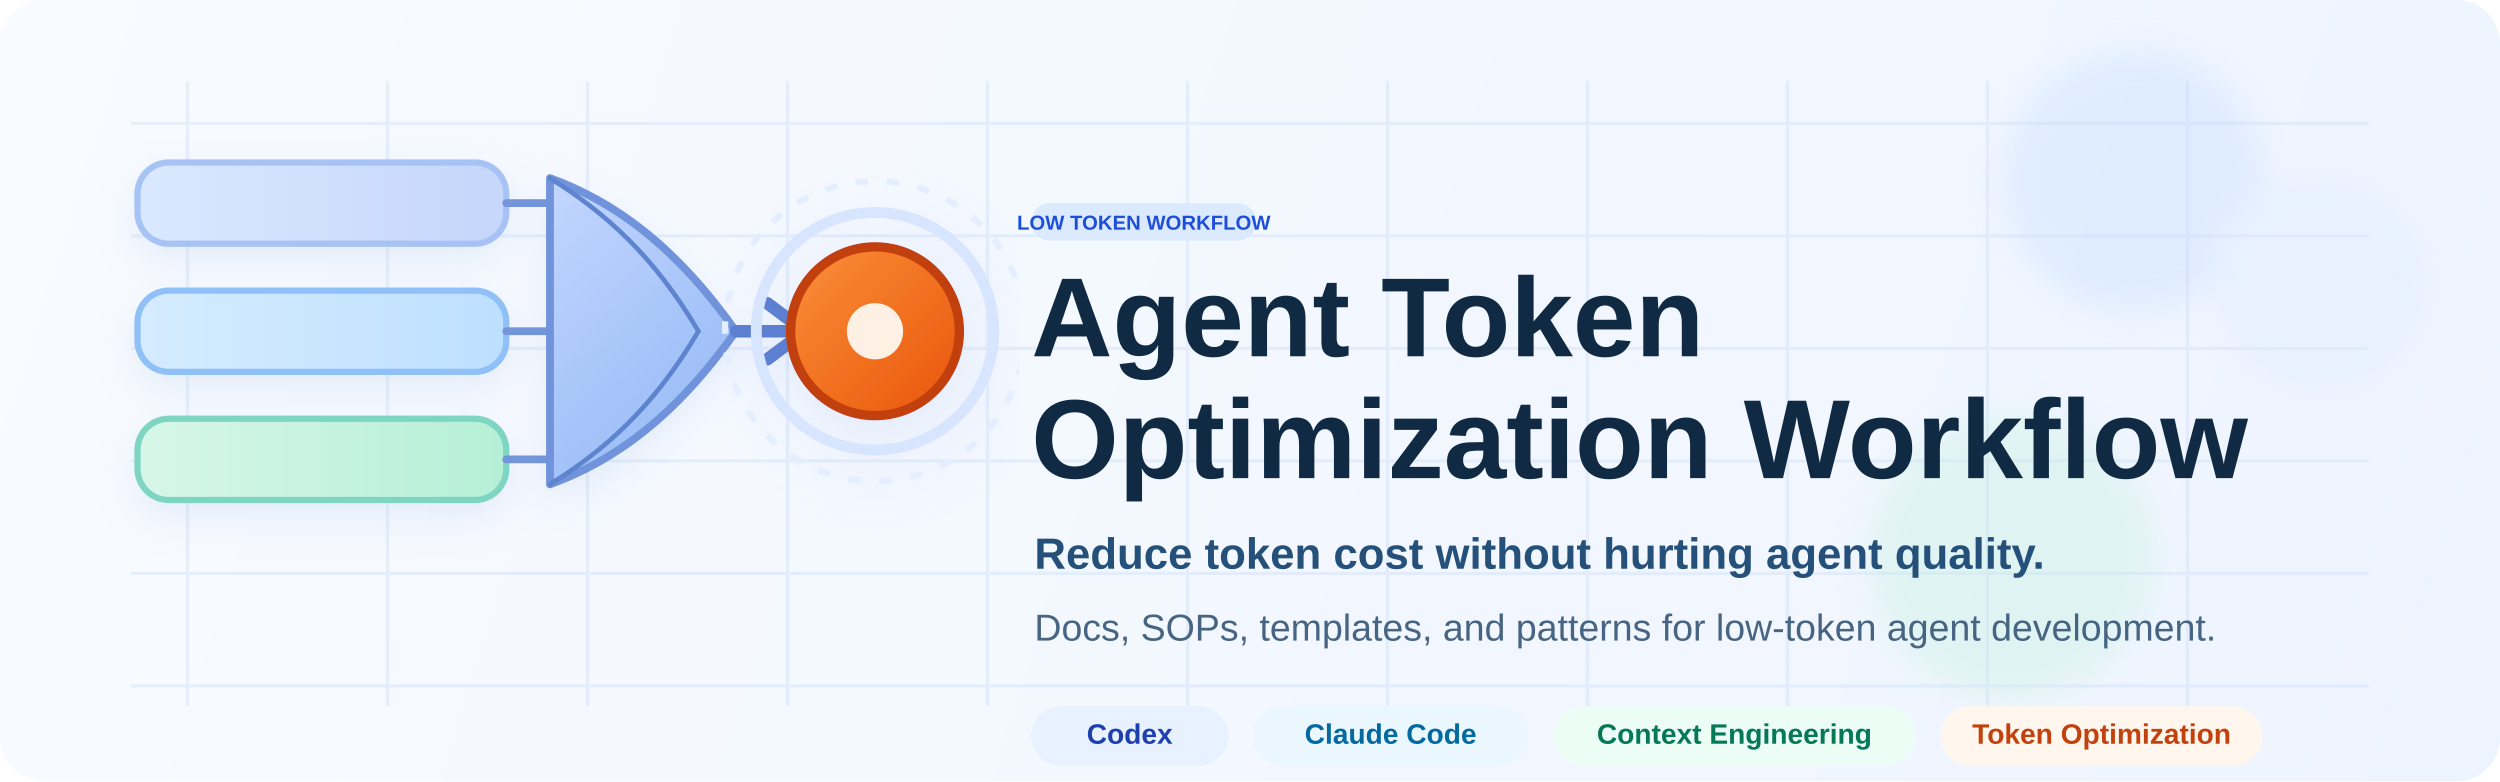
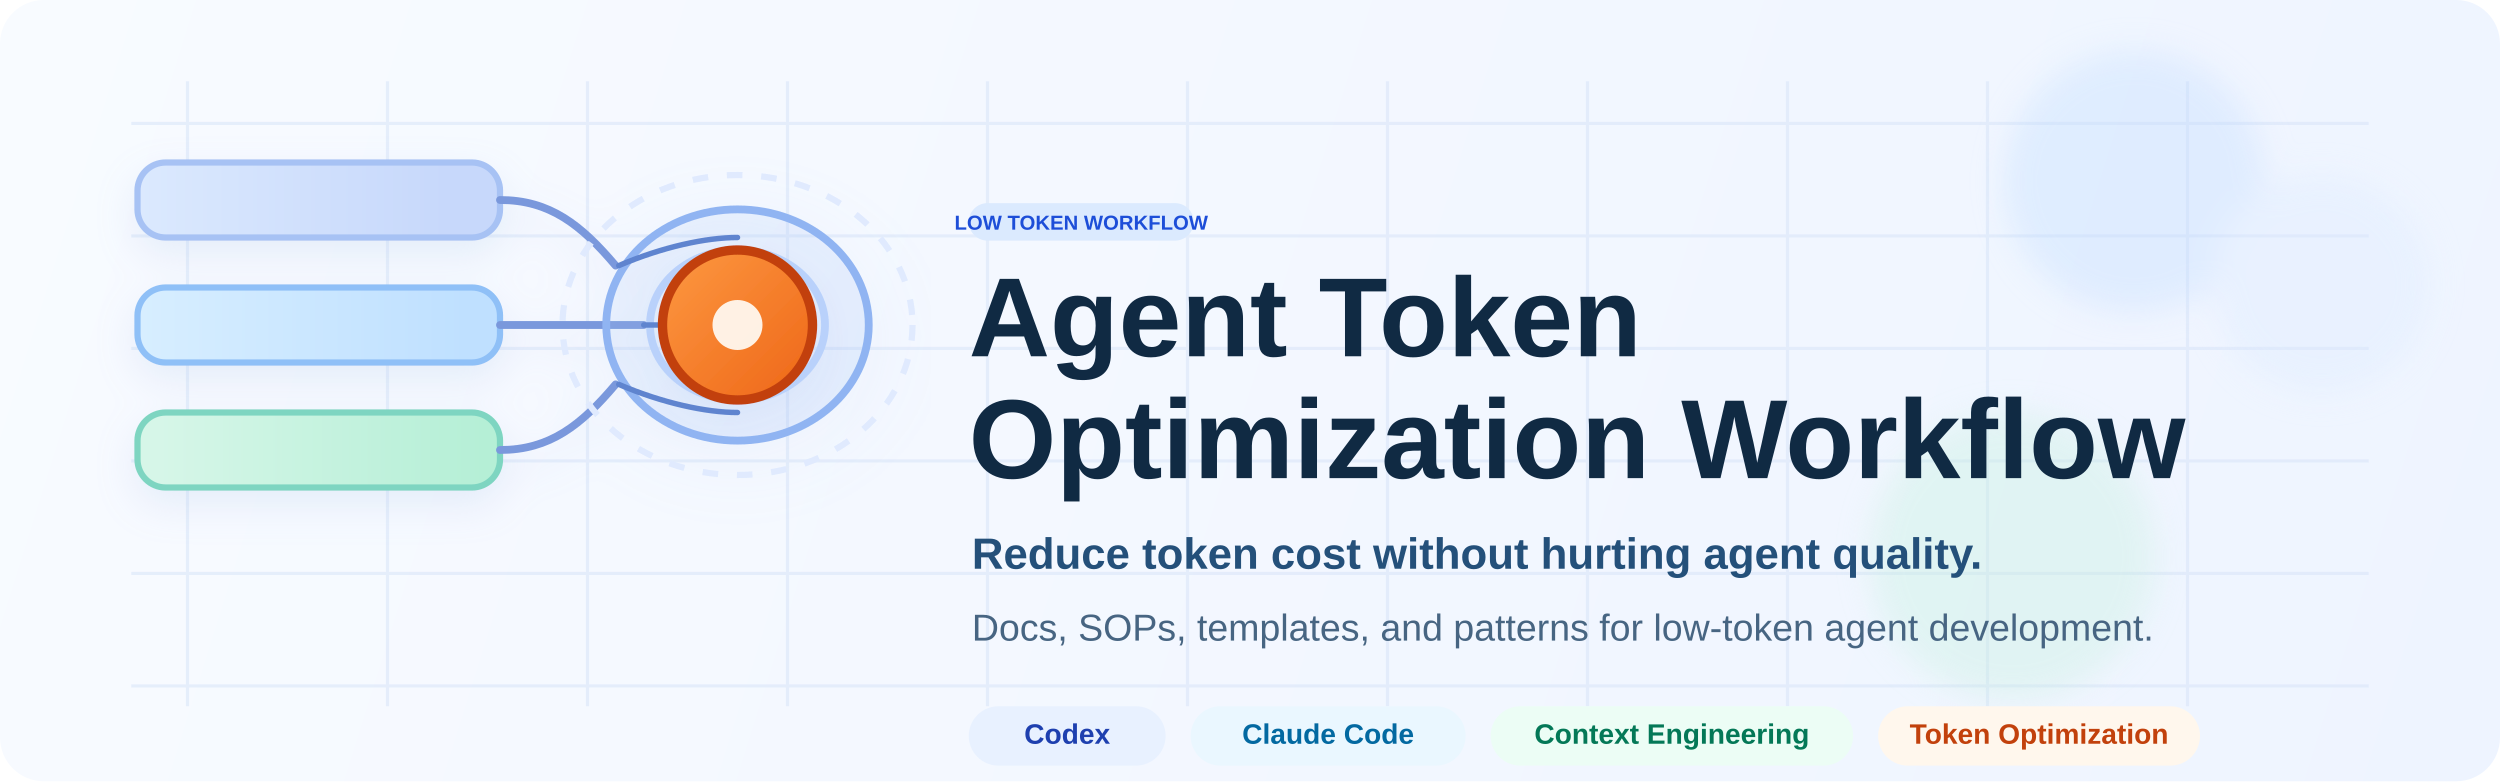
<svg xmlns="http://www.w3.org/2000/svg" width="1600" height="500" viewBox="0 0 1600 500" fill="none" role="img" aria-labelledby="title desc">
  <defs>
    <linearGradient id="bg" x1="0" y1="0" x2="1600" y2="500" gradientUnits="userSpaceOnUse">
      <stop stop-color="#F8FBFF" />
      <stop offset="1" stop-color="#EEF4FF" />
    </linearGradient>
-     <linearGradient id="flowA" x1="72" y1="128" x2="302" y2="128" gradientUnits="userSpaceOnUse">
-       <stop stop-color="#DBEAFE" />
-       <stop offset="1" stop-color="#C7D7FB" />
+     <linearGradient id="layerA" x1="78" y1="126" x2="286" y2="126" gradientUnits="userSpaceOnUse">
+       <stop stop-color="#DCEAFE" />
+       <stop offset="1" stop-color="#C7D8FB" />
    </linearGradient>
-     <linearGradient id="flowB" x1="84" y1="210" x2="314" y2="210" gradientUnits="userSpaceOnUse">
-       <stop stop-color="#D6ECFF" />
-       <stop offset="1" stop-color="#BEE0FF" />
+     <linearGradient id="layerB" x1="90" y1="206" x2="298" y2="206" gradientUnits="userSpaceOnUse">
+       <stop stop-color="#D7EEFF" />
+       <stop offset="1" stop-color="#BFE0FF" />
    </linearGradient>
-     <linearGradient id="flowC" x1="96" y1="292" x2="326" y2="292" gradientUnits="userSpaceOnUse">
+     <linearGradient id="layerC" x1="102" y1="286" x2="310" y2="286" gradientUnits="userSpaceOnUse">
      <stop stop-color="#D6F6E8" />
      <stop offset="1" stop-color="#B5EFD6" />
    </linearGradient>
-     <linearGradient id="funnel" x1="322" y1="120" x2="488" y2="300" gradientUnits="userSpaceOnUse">
-       <stop stop-color="#C6D8FF" />
-       <stop offset="1" stop-color="#8FB6F5" />
+     <linearGradient id="orbit" x1="300" y1="132" x2="520" y2="292" gradientUnits="userSpaceOnUse">
+       <stop stop-color="#C9D8FF" />
+       <stop offset="1" stop-color="#8FB5F5" />
    </linearGradient>
-     <linearGradient id="token" x1="486" y1="170" x2="592" y2="276" gradientUnits="userSpaceOnUse">
+     <linearGradient id="token" x1="444" y1="166" x2="552" y2="274" gradientUnits="userSpaceOnUse">
      <stop stop-color="#FB923C" />
      <stop offset="1" stop-color="#EA580C" />
    </linearGradient>
    <filter id="soft" x="0" y="0" width="1600" height="500" filterUnits="userSpaceOnUse">
      <feGaussianBlur stdDeviation="10" />
    </filter>
-     <filter id="shadow" x="32" y="80" width="620" height="300" filterUnits="userSpaceOnUse">
+     <filter id="shadow" x="36" y="76" width="560" height="300" filterUnits="userSpaceOnUse">
      <feDropShadow dx="0" dy="10" stdDeviation="12" flood-color="#A9BFE9" flood-opacity="0.22" />
    </filter>
  </defs>
  <rect width="1600" height="500" rx="28" fill="url(#bg)" />
  <g opacity="0.55">
    <path d="M84 79H1516" stroke="#D7E3F8" stroke-width="2" />
    <path d="M84 151H1516" stroke="#D7E3F8" stroke-width="2" />
    <path d="M84 223H1516" stroke="#D7E3F8" stroke-width="2" />
    <path d="M84 295H1516" stroke="#D7E3F8" stroke-width="2" />
    <path d="M84 367H1516" stroke="#D7E3F8" stroke-width="2" />
    <path d="M84 439H1516" stroke="#D7E3F8" stroke-width="2" />
    <path d="M120 52V452" stroke="#D7E3F8" stroke-width="2" />
    <path d="M248 52V452" stroke="#D7E3F8" stroke-width="2" />
    <path d="M376 52V452" stroke="#D7E3F8" stroke-width="2" />
    <path d="M504 52V452" stroke="#D7E3F8" stroke-width="2" />
    <path d="M632 52V452" stroke="#D7E3F8" stroke-width="2" />
    <path d="M760 52V452" stroke="#D7E3F8" stroke-width="2" />
    <path d="M888 52V452" stroke="#D7E3F8" stroke-width="2" />
    <path d="M1016 52V452" stroke="#D7E3F8" stroke-width="2" />
    <path d="M1144 52V452" stroke="#D7E3F8" stroke-width="2" />
    <path d="M1272 52V452" stroke="#D7E3F8" stroke-width="2" />
    <path d="M1400 52V452" stroke="#D7E3F8" stroke-width="2" />
  </g>
  <g filter="url(#soft)" opacity="0.30">
    <circle cx="1366" cy="116" r="84" fill="#B9D8FF" />
    <circle cx="1486" cy="182" r="70" fill="#D9E8FF" />
    <circle cx="1288" cy="356" r="92" fill="#BDEFD8" />
  </g>
  <g filter="url(#shadow)">
-     <rect x="88" y="104" width="236" height="52" rx="20" fill="url(#flowA)" stroke="#A7C2F4" stroke-width="4" />
-     <rect x="88" y="186" width="236" height="52" rx="20" fill="url(#flowB)" stroke="#8FC0F7" stroke-width="4" />
-     <rect x="88" y="268" width="236" height="52" rx="20" fill="url(#flowC)" stroke="#7ED5C1" stroke-width="4" />
-     <path d="M324 130H350" stroke="#7595DA" stroke-width="5" stroke-linecap="round" />
-     <path d="M324 212H350" stroke="#7595DA" stroke-width="5" stroke-linecap="round" />
-     <path d="M324 294H350" stroke="#7595DA" stroke-width="5" stroke-linecap="round" />
-     <path d="M352 114C393 129 432 157 471 212C432 267 393 295 352 310L352 114Z" fill="url(#funnel)" stroke="#6F93DB" stroke-width="5" stroke-linejoin="round" />
-     <path d="M352 114C387 136 418 163 447 212C418 261 387 288 352 310" stroke="#5E84CF" stroke-width="3" stroke-linecap="round" />
-     <path d="M471 212H505" stroke="#5B7FD1" stroke-width="8" stroke-linecap="round" />
-     <path d="M491 194L515 212L491 230" fill="none" stroke="#5B7FD1" stroke-width="8" stroke-linecap="round" stroke-linejoin="round" />
-     <circle cx="560" cy="212" r="54" fill="url(#token)" stroke="#C2410C" stroke-width="6" />
-     <circle cx="560" cy="212" r="18" fill="#FFF7ED" opacity="0.95" />
-     <circle cx="560" cy="212" r="76" stroke="#D7E5FF" stroke-width="7" />
-     <circle cx="560" cy="212" r="96" stroke="#E5EEFF" stroke-width="4" stroke-dasharray="8 12" />
+     <rect x="88" y="104" width="232" height="48" rx="18" fill="url(#layerA)" stroke="#A7C2F4" stroke-width="4" />
+     <rect x="88" y="184" width="232" height="48" rx="18" fill="url(#layerB)" stroke="#8FC0F7" stroke-width="4" />
+     <rect x="88" y="264" width="232" height="48" rx="18" fill="url(#layerC)" stroke="#7ED5C1" stroke-width="4" />
+     <path d="M320 128C352 128 372 144 394 170" stroke="#7A98DC" stroke-width="5" stroke-linecap="round" />
+     <path d="M320 208C356 208 382 208 412 208" stroke="#7A98DC" stroke-width="5" stroke-linecap="round" />
+     <path d="M320 288C352 288 372 272 394 246" stroke="#7A98DC" stroke-width="5" stroke-linecap="round" />
+     <ellipse cx="472" cy="208" rx="84" ry="74" fill="url(#orbit)" opacity="0.16" />
+     <ellipse cx="472" cy="208" rx="84" ry="74" stroke="#90B4F2" stroke-width="5" />
+     <ellipse cx="472" cy="208" rx="56" ry="48" stroke="#B9D1FB" stroke-width="5" />
+     <ellipse cx="472" cy="208" rx="112" ry="96" stroke="#E0EAFE" stroke-width="4" stroke-dasharray="10 12" />
+     <path d="M396 170C424 158 452 152 472 152" stroke="#5E84CF" stroke-width="3.5" stroke-linecap="round" />
+     <path d="M412 208C436 208 452 208 472 208" stroke="#5E84CF" stroke-width="3.5" stroke-linecap="round" />
+     <path d="M396 246C424 258 452 264 472 264" stroke="#5E84CF" stroke-width="3.5" stroke-linecap="round" />
+     <circle cx="472" cy="208" r="48" fill="url(#token)" stroke="#C2410C" stroke-width="6" />
+     <circle cx="472" cy="208" r="16" fill="#FFF7ED" opacity="0.95" />
  </g>
-   <g transform="translate(660 118)">
+   <g transform="translate(620 118)">
    <rect x="0" y="12" width="144" height="24" rx="12" fill="#DBEAFE" />
    <text x="72" y="29" text-anchor="middle" font-family="Segoe UI, Arial, sans-serif" font-size="13" font-weight="700" fill="#1D4ED8">LOW TOKEN WORKFLOW</text>
    <text x="0" y="110" font-family="Segoe UI, Arial, sans-serif" font-size="72" font-weight="800" fill="#102A43">Agent Token</text>
    <text x="0" y="188" font-family="Segoe UI, Arial, sans-serif" font-size="72" font-weight="800" fill="#102A43">Optimization Workflow</text>
    <text x="2" y="246" font-family="Segoe UI, Arial, sans-serif" font-size="28" font-weight="600" fill="#24507A">Reduce token cost without hurting agent quality.</text>
    <text x="2" y="292" font-family="Segoe UI, Arial, sans-serif" font-size="24" font-weight="400" fill="#476582">Docs, SOPs, templates, and patterns for low-token agent development.</text>
    <g transform="translate(0 334)">
      <rect x="0" y="0" width="126" height="38" rx="19" fill="#E8F1FF" />
      <text x="63" y="24" text-anchor="middle" font-family="Segoe UI, Arial, sans-serif" font-size="18" font-weight="700" fill="#1E40AF">Codex</text>
      <rect x="142" y="0" width="176" height="38" rx="19" fill="#EAF7FF" />
      <text x="230" y="24" text-anchor="middle" font-family="Segoe UI, Arial, sans-serif" font-size="18" font-weight="700" fill="#0369A1">Claude Code</text>
      <rect x="334" y="0" width="232" height="38" rx="19" fill="#ECFDF5" />
      <text x="450" y="24" text-anchor="middle" font-family="Segoe UI, Arial, sans-serif" font-size="18" font-weight="700" fill="#047857">Context Engineering</text>
      <rect x="582" y="0" width="206" height="38" rx="19" fill="#FFF7ED" />
      <text x="685" y="24" text-anchor="middle" font-family="Segoe UI, Arial, sans-serif" font-size="18" font-weight="700" fill="#C2410C">Token Optimization</text>
    </g>
  </g>
</svg>
